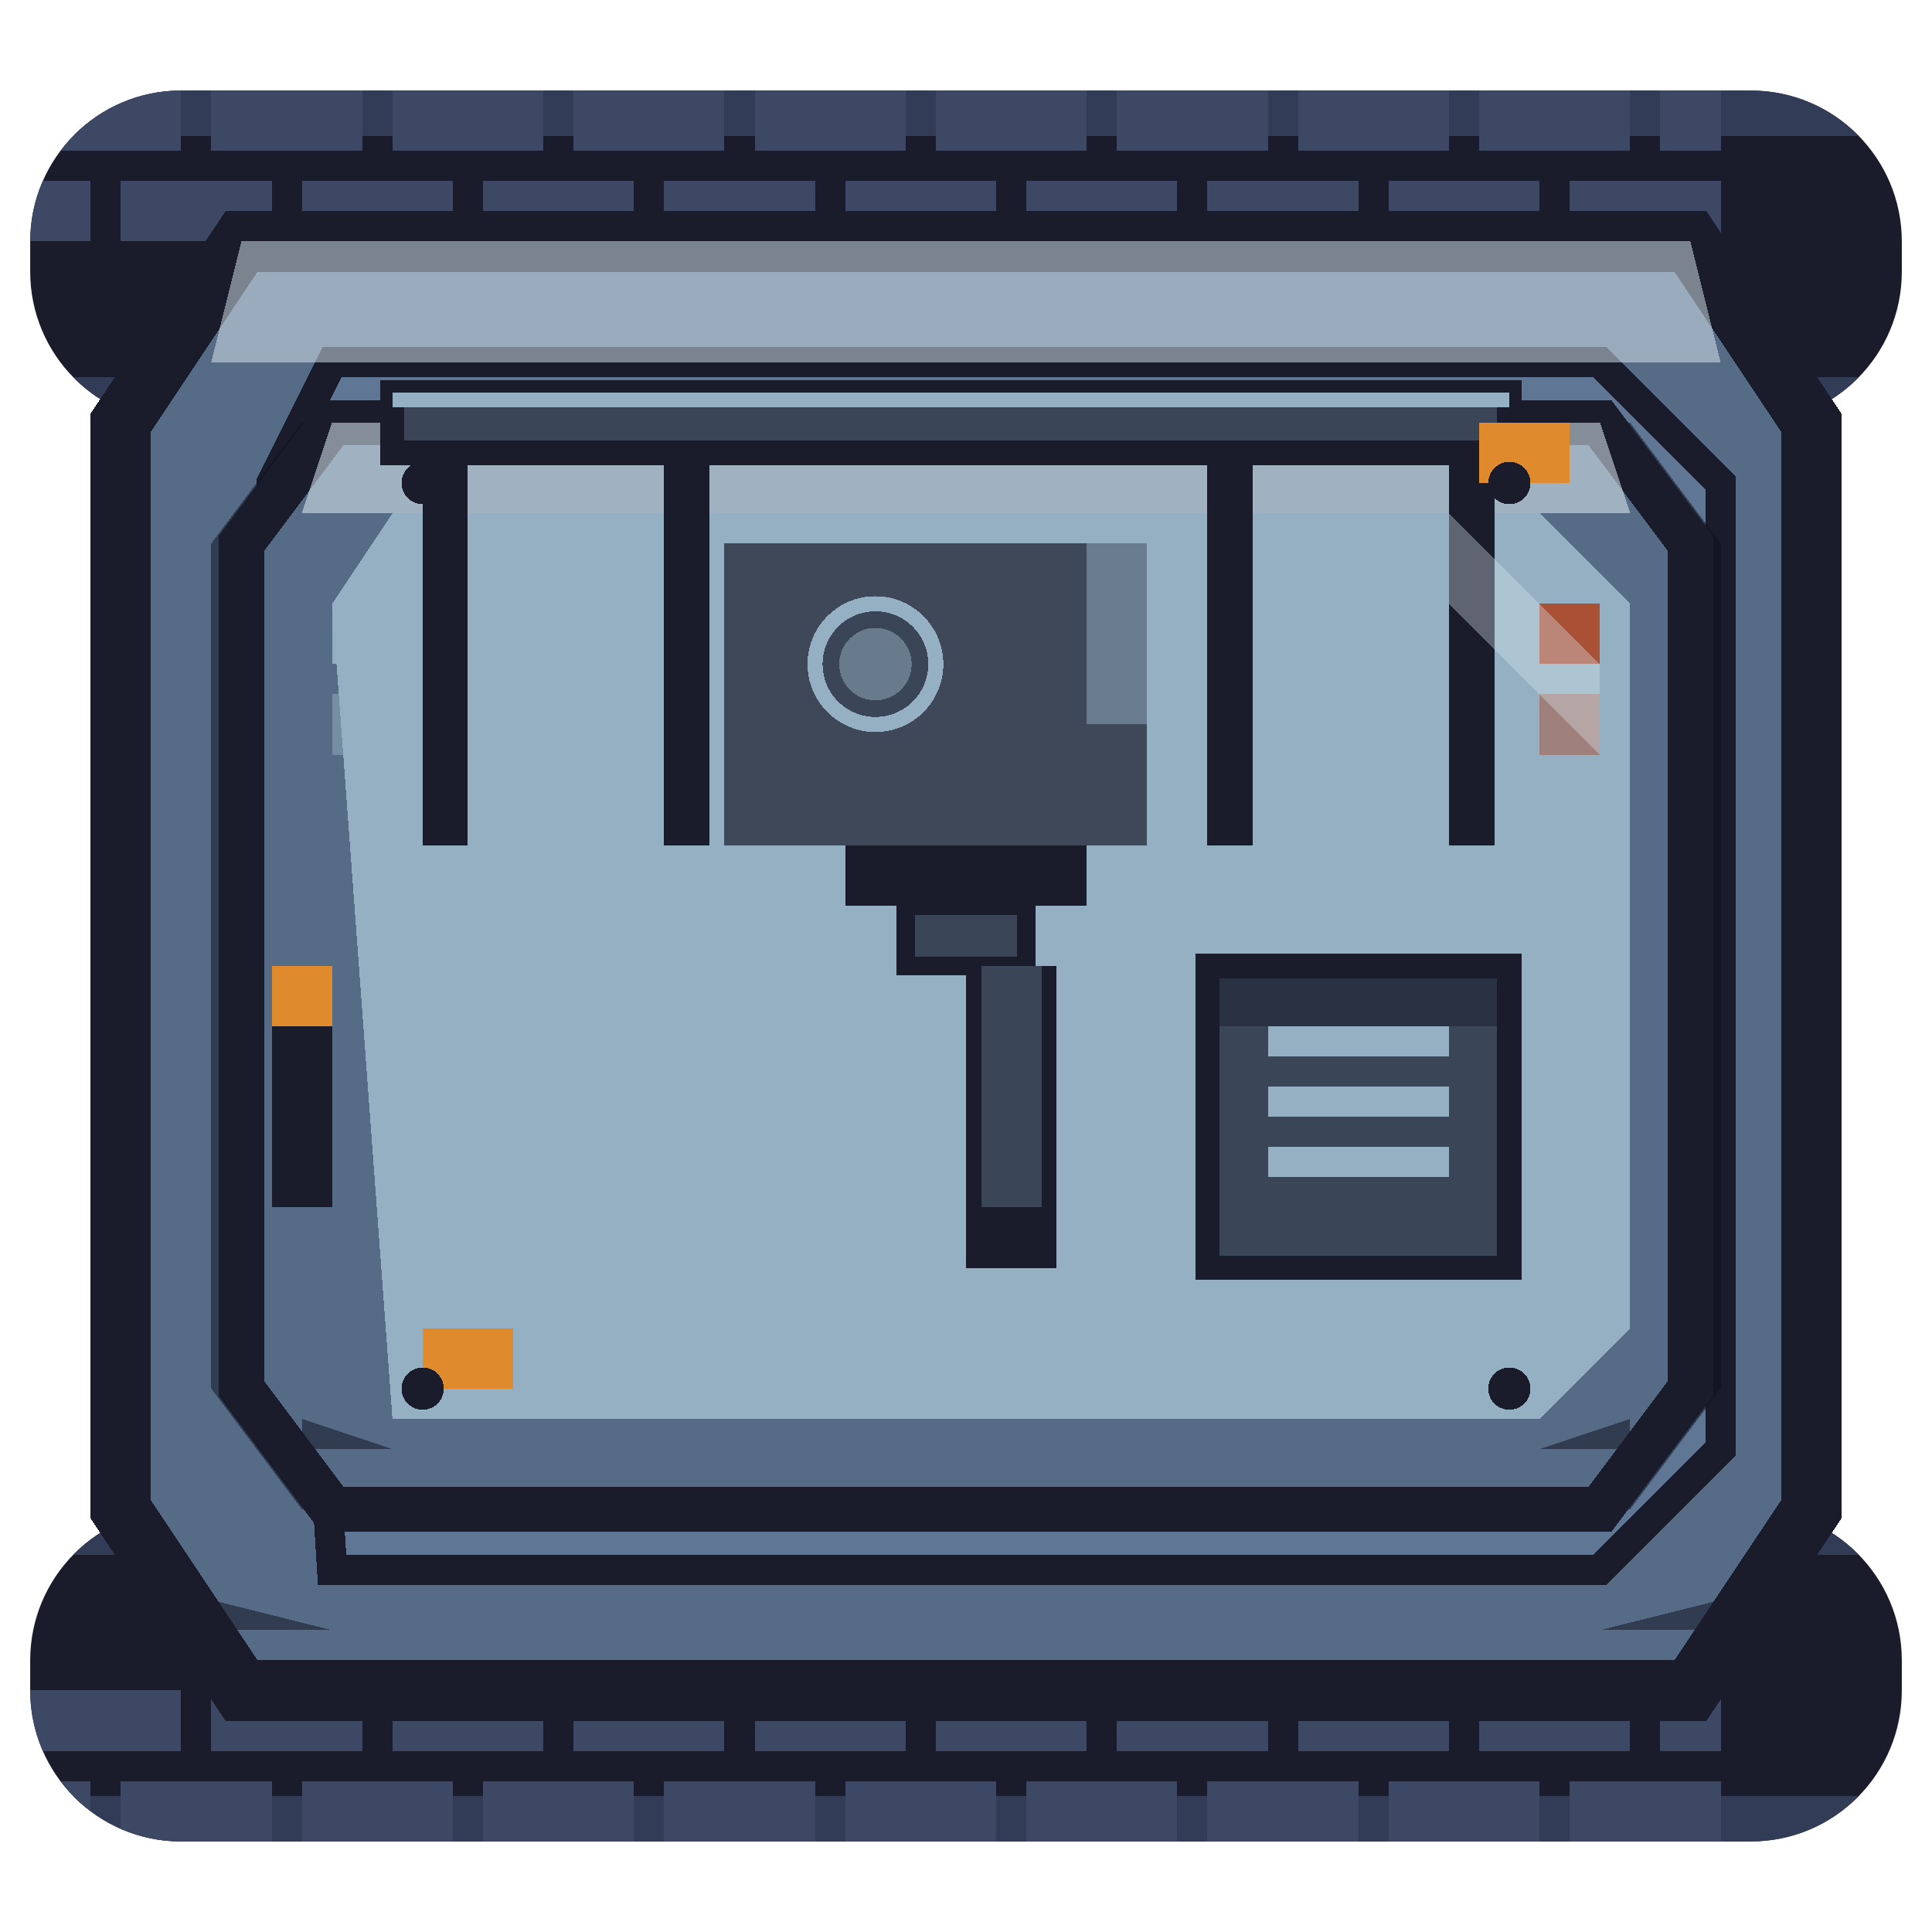
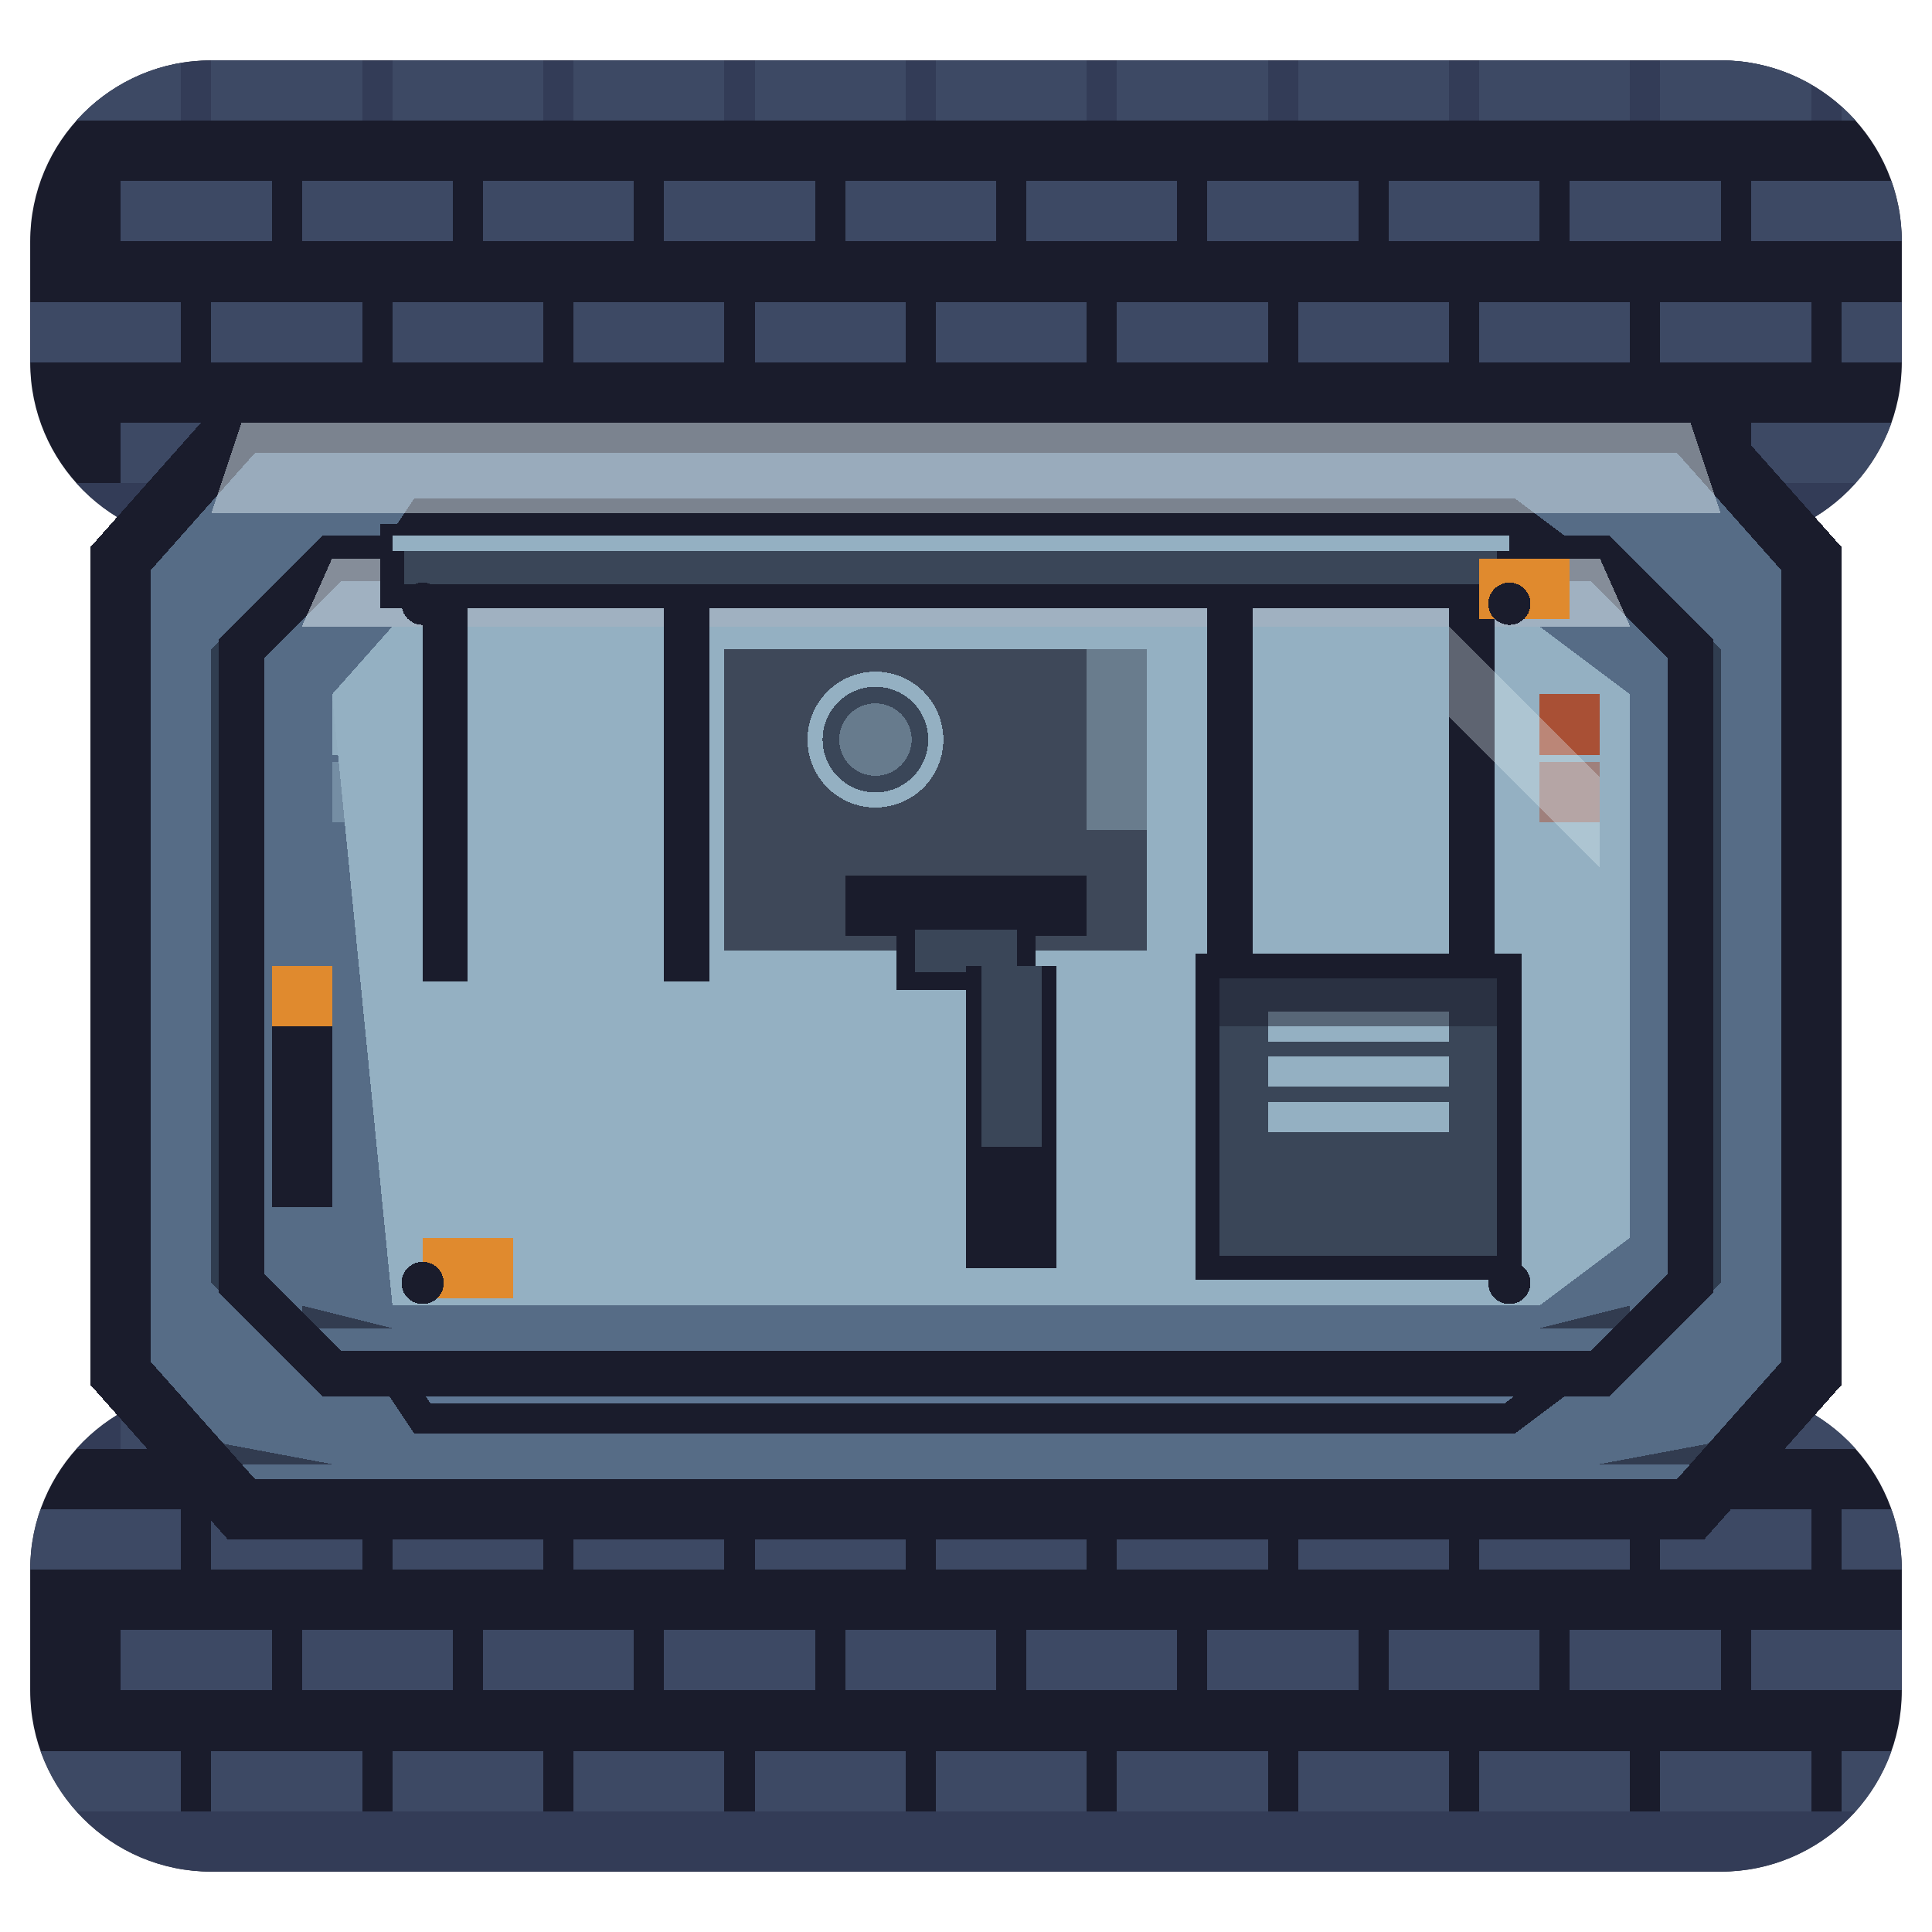
<svg xmlns="http://www.w3.org/2000/svg" width="64" height="64" viewBox="0 0 64 64" shape-rendering="crispEdges">
  <defs>
    <clipPath id="abTrackClip">
-       <rect x="1" y="3" width="62" height="11" rx="5" ry="5" />
-       <rect x="1" y="50" width="62" height="11" rx="5" ry="5" />
+       <rect x="1" y="2" width="62" height="16" rx="6" ry="6" />
+       <rect x="1" y="46" width="62" height="16" rx="6" ry="6" />
    </clipPath>
  </defs>
  <g clip-path="url(#abTrackClip)">
-     <rect x="1" y="3" width="62" height="11" fill="#1a1c2c" />
-     <rect x="1" y="3" width="62" height="1.5" fill="#333c57" />
-     <rect x="1" y="12.5" width="62" height="1.5" fill="#333c57" />
+     <rect x="1" y="2" width="62" height="16" fill="#1a1c2c" />
+     <rect x="1" y="2" width="62" height="2" fill="#333c57" />
+     <rect x="1" y="16" width="62" height="2" fill="#333c57" />
    <g fill="#3d4964">
-       <rect x="-5" y="3" width="5" height="2" />
-       <rect x="1" y="3" width="5" height="2" />
-       <rect x="7" y="3" width="5" height="2" />
-       <rect x="13" y="3" width="5" height="2" />
-       <rect x="19" y="3" width="5" height="2" />
-       <rect x="25" y="3" width="5" height="2" />
-       <rect x="31" y="3" width="5" height="2" />
-       <rect x="37" y="3" width="5" height="2" />
-       <rect x="43" y="3" width="5" height="2" />
-       <rect x="49" y="3" width="5" height="2" />
-       <rect x="55" y="3" width="2" height="2" />
-       <rect x="-2" y="6" width="5" height="2" />
+       <rect x="1" y="2" width="5" height="2" />
+       <rect x="7" y="2" width="5" height="2" />
+       <rect x="13" y="2" width="5" height="2" />
+       <rect x="19" y="2" width="5" height="2" />
+       <rect x="25" y="2" width="5" height="2" />
+       <rect x="31" y="2" width="5" height="2" />
+       <rect x="37" y="2" width="5" height="2" />
+       <rect x="43" y="2" width="5" height="2" />
+       <rect x="49" y="2" width="5" height="2" />
+       <rect x="55" y="2" width="5" height="2" />
+       <rect x="61" y="2" width="2" height="2" />
      <rect x="4" y="6" width="5" height="2" />
      <rect x="10" y="6" width="5" height="2" />
      <rect x="16" y="6" width="5" height="2" />
      <rect x="22" y="6" width="5" height="2" />
      <rect x="28" y="6" width="5" height="2" />
      <rect x="34" y="6" width="5" height="2" />
      <rect x="40" y="6" width="5" height="2" />
      <rect x="46" y="6" width="5" height="2" />
      <rect x="52" y="6" width="5" height="2" />
+       <rect x="58" y="6" width="5" height="2" />
+       <rect x="1" y="10" width="5" height="2" />
+       <rect x="7" y="10" width="5" height="2" />
+       <rect x="13" y="10" width="5" height="2" />
+       <rect x="19" y="10" width="5" height="2" />
+       <rect x="25" y="10" width="5" height="2" />
+       <rect x="31" y="10" width="5" height="2" />
+       <rect x="37" y="10" width="5" height="2" />
+       <rect x="43" y="10" width="5" height="2" />
+       <rect x="49" y="10" width="5" height="2" />
+       <rect x="55" y="10" width="5" height="2" />
+       <rect x="61" y="10" width="2" height="2" />
+       <rect x="4" y="14" width="5" height="2" />
+       <rect x="10" y="14" width="5" height="2" />
+       <rect x="16" y="14" width="5" height="2" />
+       <rect x="22" y="14" width="5" height="2" />
+       <rect x="28" y="14" width="5" height="2" />
+       <rect x="34" y="14" width="5" height="2" />
+       <rect x="40" y="14" width="5" height="2" />
+       <rect x="46" y="14" width="5" height="2" />
+       <rect x="52" y="14" width="5" height="2" />
+       <rect x="58" y="14" width="5" height="2" />
    </g>
  </g>
  <g clip-path="url(#abTrackClip)">
-     <rect x="1" y="50" width="62" height="11" fill="#1a1c2c" />
-     <rect x="1" y="50" width="62" height="1.5" fill="#333c57" />
-     <rect x="1" y="59.5" width="62" height="1.5" fill="#333c57" />
+     <rect x="1" y="46" width="62" height="16" fill="#1a1c2c" />
+     <rect x="1" y="46" width="62" height="2" fill="#333c57" />
+     <rect x="1" y="60" width="62" height="2" fill="#333c57" />
    <g fill="#3d4964">
-       <rect x="-5" y="56" width="5" height="2" />
-       <rect x="1" y="56" width="5" height="2" />
-       <rect x="7" y="56" width="5" height="2" />
-       <rect x="13" y="56" width="5" height="2" />
-       <rect x="19" y="56" width="5" height="2" />
-       <rect x="25" y="56" width="5" height="2" />
-       <rect x="31" y="56" width="5" height="2" />
-       <rect x="37" y="56" width="5" height="2" />
-       <rect x="43" y="56" width="5" height="2" />
-       <rect x="49" y="56" width="5" height="2" />
-       <rect x="55" y="56" width="2" height="2" />
-       <rect x="-2" y="59" width="5" height="2" />
-       <rect x="4" y="59" width="5" height="2" />
-       <rect x="10" y="59" width="5" height="2" />
-       <rect x="16" y="59" width="5" height="2" />
-       <rect x="22" y="59" width="5" height="2" />
-       <rect x="28" y="59" width="5" height="2" />
-       <rect x="34" y="59" width="5" height="2" />
-       <rect x="40" y="59" width="5" height="2" />
-       <rect x="46" y="59" width="5" height="2" />
-       <rect x="52" y="59" width="5" height="2" />
+       <rect x="4" y="46" width="5" height="2" />
+       <rect x="10" y="46" width="5" height="2" />
+       <rect x="16" y="46" width="5" height="2" />
+       <rect x="22" y="46" width="5" height="2" />
+       <rect x="28" y="46" width="5" height="2" />
+       <rect x="34" y="46" width="5" height="2" />
+       <rect x="40" y="46" width="5" height="2" />
+       <rect x="46" y="46" width="5" height="2" />
+       <rect x="52" y="46" width="5" height="2" />
+       <rect x="58" y="46" width="5" height="2" />
+       <rect x="1" y="50" width="5" height="2" />
+       <rect x="7" y="50" width="5" height="2" />
+       <rect x="13" y="50" width="5" height="2" />
+       <rect x="19" y="50" width="5" height="2" />
+       <rect x="25" y="50" width="5" height="2" />
+       <rect x="31" y="50" width="5" height="2" />
+       <rect x="37" y="50" width="5" height="2" />
+       <rect x="43" y="50" width="5" height="2" />
+       <rect x="49" y="50" width="5" height="2" />
+       <rect x="55" y="50" width="5" height="2" />
+       <rect x="61" y="50" width="2" height="2" />
+       <rect x="4" y="54" width="5" height="2" />
+       <rect x="10" y="54" width="5" height="2" />
+       <rect x="16" y="54" width="5" height="2" />
+       <rect x="22" y="54" width="5" height="2" />
+       <rect x="28" y="54" width="5" height="2" />
+       <rect x="34" y="54" width="5" height="2" />
+       <rect x="40" y="54" width="5" height="2" />
+       <rect x="46" y="54" width="5" height="2" />
+       <rect x="52" y="54" width="5" height="2" />
+       <rect x="58" y="54" width="5" height="2" />
+       <rect x="1" y="58" width="5" height="2" />
+       <rect x="7" y="58" width="5" height="2" />
+       <rect x="13" y="58" width="5" height="2" />
+       <rect x="19" y="58" width="5" height="2" />
+       <rect x="25" y="58" width="5" height="2" />
+       <rect x="31" y="58" width="5" height="2" />
+       <rect x="37" y="58" width="5" height="2" />
+       <rect x="43" y="58" width="5" height="2" />
+       <rect x="49" y="58" width="5" height="2" />
+       <rect x="55" y="58" width="5" height="2" />
+       <rect x="61" y="58" width="2" height="2" />
    </g>
  </g>
-   <path d="M7 8H57L61 14V50L57 56H7L3 50V14Z" fill="#0a0e1a" opacity=".5" />
-   <path d="M8 8H56L60 14V50L56 56H8L4 50V14Z" fill="#566c86" stroke="#1a1c2c" stroke-width="2" />
-   <path d="M11 12H53L57 16V48L53 52H11L9 20V16Z" fill="#5f7794" stroke="#1a1c2c" stroke-width="1" />
-   <path d="M8 8H56L57 12H7Z" fill="#dceaf2" opacity=".5" />
-   <path d="M7 53L11 54H53L57 53V54H7Z" fill="#1a1c2c" opacity=".6" />
-   <path d="M10 14H54L57 18V46L54 50H10L7 46V18Z" fill="#0a0e1a" opacity=".5" />
-   <path d="M11 14H53L56 18V46L53 50H11L8 46V18Z" fill="#566c86" stroke="#1a1c2c" stroke-width="1.5" />
-   <path d="M13 17H51L54 20V44L51 47H13L11 20V20Z" fill="#94b0c2" />
-   <path d="M11 14H53L54 17H10Z" fill="#dceaf2" opacity=".55" />
-   <path d="M10 47L13 48H51L54 47V48H10Z" fill="#1a1c2c" opacity=".6" />
+   <path d="M10 14 H54 L58 18.5 V45.5 L54 50 H10 L6 45.5 V18.5 Z" fill="#0a0e1a" opacity=".5" />
+   <path d="M8 14 H56 L60 18.5 V45.5 L56 50 H8 L4 45.5 V18.5 Z" fill="#566c86" stroke="#1a1c2c" stroke-width="2" />
+   <path d="M14 17 H50 L54 20 V44 L50 47 H14 L12 44 V20 Z" fill="#5f7794" stroke="#1a1c2c" stroke-width="1" />
+   <path d="M8 14 H56 L57 17 H7 Z" fill="#dceaf2" opacity=".5" />
+   <path d="M7 47.75 L11 48.5 H53 L57 47.75 V48.5 H7 Z" fill="#1a1c2c" opacity=".6" />
+   <path d="M10 18.5 H54 L57 21.5 V42.5 L54 45.5 H10 L7 42.5 V21.5 Z" fill="#0a0e1a" opacity=".5" />
+   <path d="M11 18.5 H53 L56 21.5 V42.5 L53 45.5 H11 L8 42.5 V21.5 Z" fill="#566c86" stroke="#1a1c2c" stroke-width="1.5" />
+   <path d="M13 20.75 H51 L54 23 V41 L51 43.25 H13 L11 23 V23 Z" fill="#94b0c2" />
+   <path d="M11 18.5 H53 L54 20.75 H10 Z" fill="#dceaf2" opacity=".55" />
+   <path d="M10 43.25 L13 44 H51 L54 43.25 V44 H10 Z" fill="#1a1c2c" opacity=".6" />
  <g fill="#1a1c2c">
-     <rect x="14" y="14" width="1.5" height="14" />
-     <rect x="22" y="14" width="1.5" height="14" />
-     <rect x="40" y="14" width="1.5" height="14" />
-     <rect x="48" y="14" width="1.5" height="14" />
+     <rect x="14" y="18.5" width="1.5" height="14" />
+     <rect x="22" y="18.5" width="1.5" height="14" />
+     <rect x="40" y="18.5" width="1.5" height="14" />
+     <rect x="48" y="18.5" width="1.5" height="14" />
  </g>
-   <rect x="13" y="13" width="37" height="2" fill="#3a4658" stroke="#1a1c2c" stroke-width="0.8" />
-   <rect x="13" y="13" width="37" height="0.5" fill="#94b0c2" />
-   <rect x="24" y="18" width="14" height="10" fill="#1a1c2c" opacity=".7" />
-   <circle cx="29" cy="22" r="2" fill="#3a4658" stroke="#94b0c2" stroke-width="0.5" />
-   <circle cx="29" cy="22" r="1.2" fill="#94b0c2" opacity=".5" />
-   <rect x="36" y="18" width="2" height="6" fill="#94b0c2" opacity=".5" />
-   <rect x="28" y="28" width="8" height="2" fill="#1a1c2c" />
-   <rect x="30" y="30" width="4" height="2" fill="#3a4658" stroke="#1a1c2c" stroke-width="0.6" />
+   <rect x="13" y="17.75" width="37" height="2" fill="#3a4658" stroke="#1a1c2c" stroke-width="0.8" />
+   <rect x="13" y="17.75" width="37" height="0.5" fill="#94b0c2" />
+   <rect x="24" y="21.5" width="14" height="10" fill="#1a1c2c" opacity=".7" />
+   <circle cx="29" cy="24.5" r="2" fill="#3a4658" stroke="#94b0c2" stroke-width="0.5" />
+   <circle cx="29" cy="24.5" r="1.2" fill="#94b0c2" opacity=".5" />
+   <rect x="36" y="21.5" width="2" height="6" fill="#94b0c2" opacity=".5" />
+   <rect x="28" y="29" width="8" height="2" fill="#1a1c2c" />
+   <rect x="30" y="30.5" width="4" height="2" fill="#3a4658" stroke="#1a1c2c" stroke-width="0.6" />
  <rect x="32" y="32" width="3" height="10" fill="#1a1c2c" />
  <rect x="32.5" y="32" width="2" height="8" fill="#3a4658" />
-   <rect x="32" y="40" width="3" height="2" fill="#1a1c2c" />
+   <rect x="32" y="38" width="3" height="2" fill="#1a1c2c" />
  <rect x="40" y="32" width="10" height="10" fill="#3a4658" stroke="#1a1c2c" stroke-width="0.8" />
-   <rect x="42" y="34" width="6" height="1" fill="#94b0c2" />
-   <rect x="42" y="36" width="6" height="1" fill="#94b0c2" />
-   <rect x="42" y="38" width="6" height="1" fill="#94b0c2" />
+   <rect x="42" y="33.5" width="6" height="1" fill="#94b0c2" />
+   <rect x="42" y="35" width="6" height="1" fill="#94b0c2" />
+   <rect x="42" y="36.5" width="6" height="1" fill="#94b0c2" />
  <rect x="40" y="32" width="10" height="2" fill="#1a1c2c" opacity=".5" />
  <rect x="9" y="32" width="2" height="8" fill="#1a1c2c" />
  <rect x="9" y="32" width="2" height="2" fill="#e08a2e" />
-   <rect x="49" y="14" width="3" height="2" fill="#e08a2e" />
-   <rect x="14" y="44" width="3" height="2" fill="#e08a2e" />
-   <rect x="11" y="20" width="2" height="2" fill="#94b0c2" opacity=".95" />
-   <rect x="11" y="23" width="2" height="2" fill="#94b0c2" opacity=".5" />
-   <rect x="51" y="20" width="2" height="2" fill="#a95035" />
-   <rect x="51" y="23" width="2" height="2" fill="#a95035" opacity=".5" />
+   <rect x="49" y="18.5" width="3" height="2" fill="#e08a2e" />
+   <rect x="14" y="41" width="3" height="2" fill="#e08a2e" />
+   <rect x="11" y="23" width="2" height="2" fill="#94b0c2" opacity=".95" />
+   <rect x="11" y="25.25" width="2" height="2" fill="#94b0c2" opacity=".5" />
+   <rect x="51" y="23" width="2" height="2" fill="#a95035" />
+   <rect x="51" y="25.25" width="2" height="2" fill="#a95035" opacity=".5" />
  <g fill="#1a1c2c">
-     <circle cx="14" cy="16" r="0.7" />
-     <circle cx="50" cy="16" r="0.7" />
-     <circle cx="14" cy="46" r="0.7" />
-     <circle cx="50" cy="46" r="0.7" />
+     <circle cx="14" cy="20" r="0.7" />
+     <circle cx="50" cy="20" r="0.7" />
+     <circle cx="14" cy="42.5" r="0.7" />
+     <circle cx="50" cy="42.5" r="0.7" />
  </g>
-   <path d="M48 17l5 5v3l-5-5Z" fill="#dceaf2" opacity=".35" />
+   <path d="M48 20.75 l5 5 v3 l-5 -5 Z" fill="#dceaf2" opacity=".35" />
</svg>
